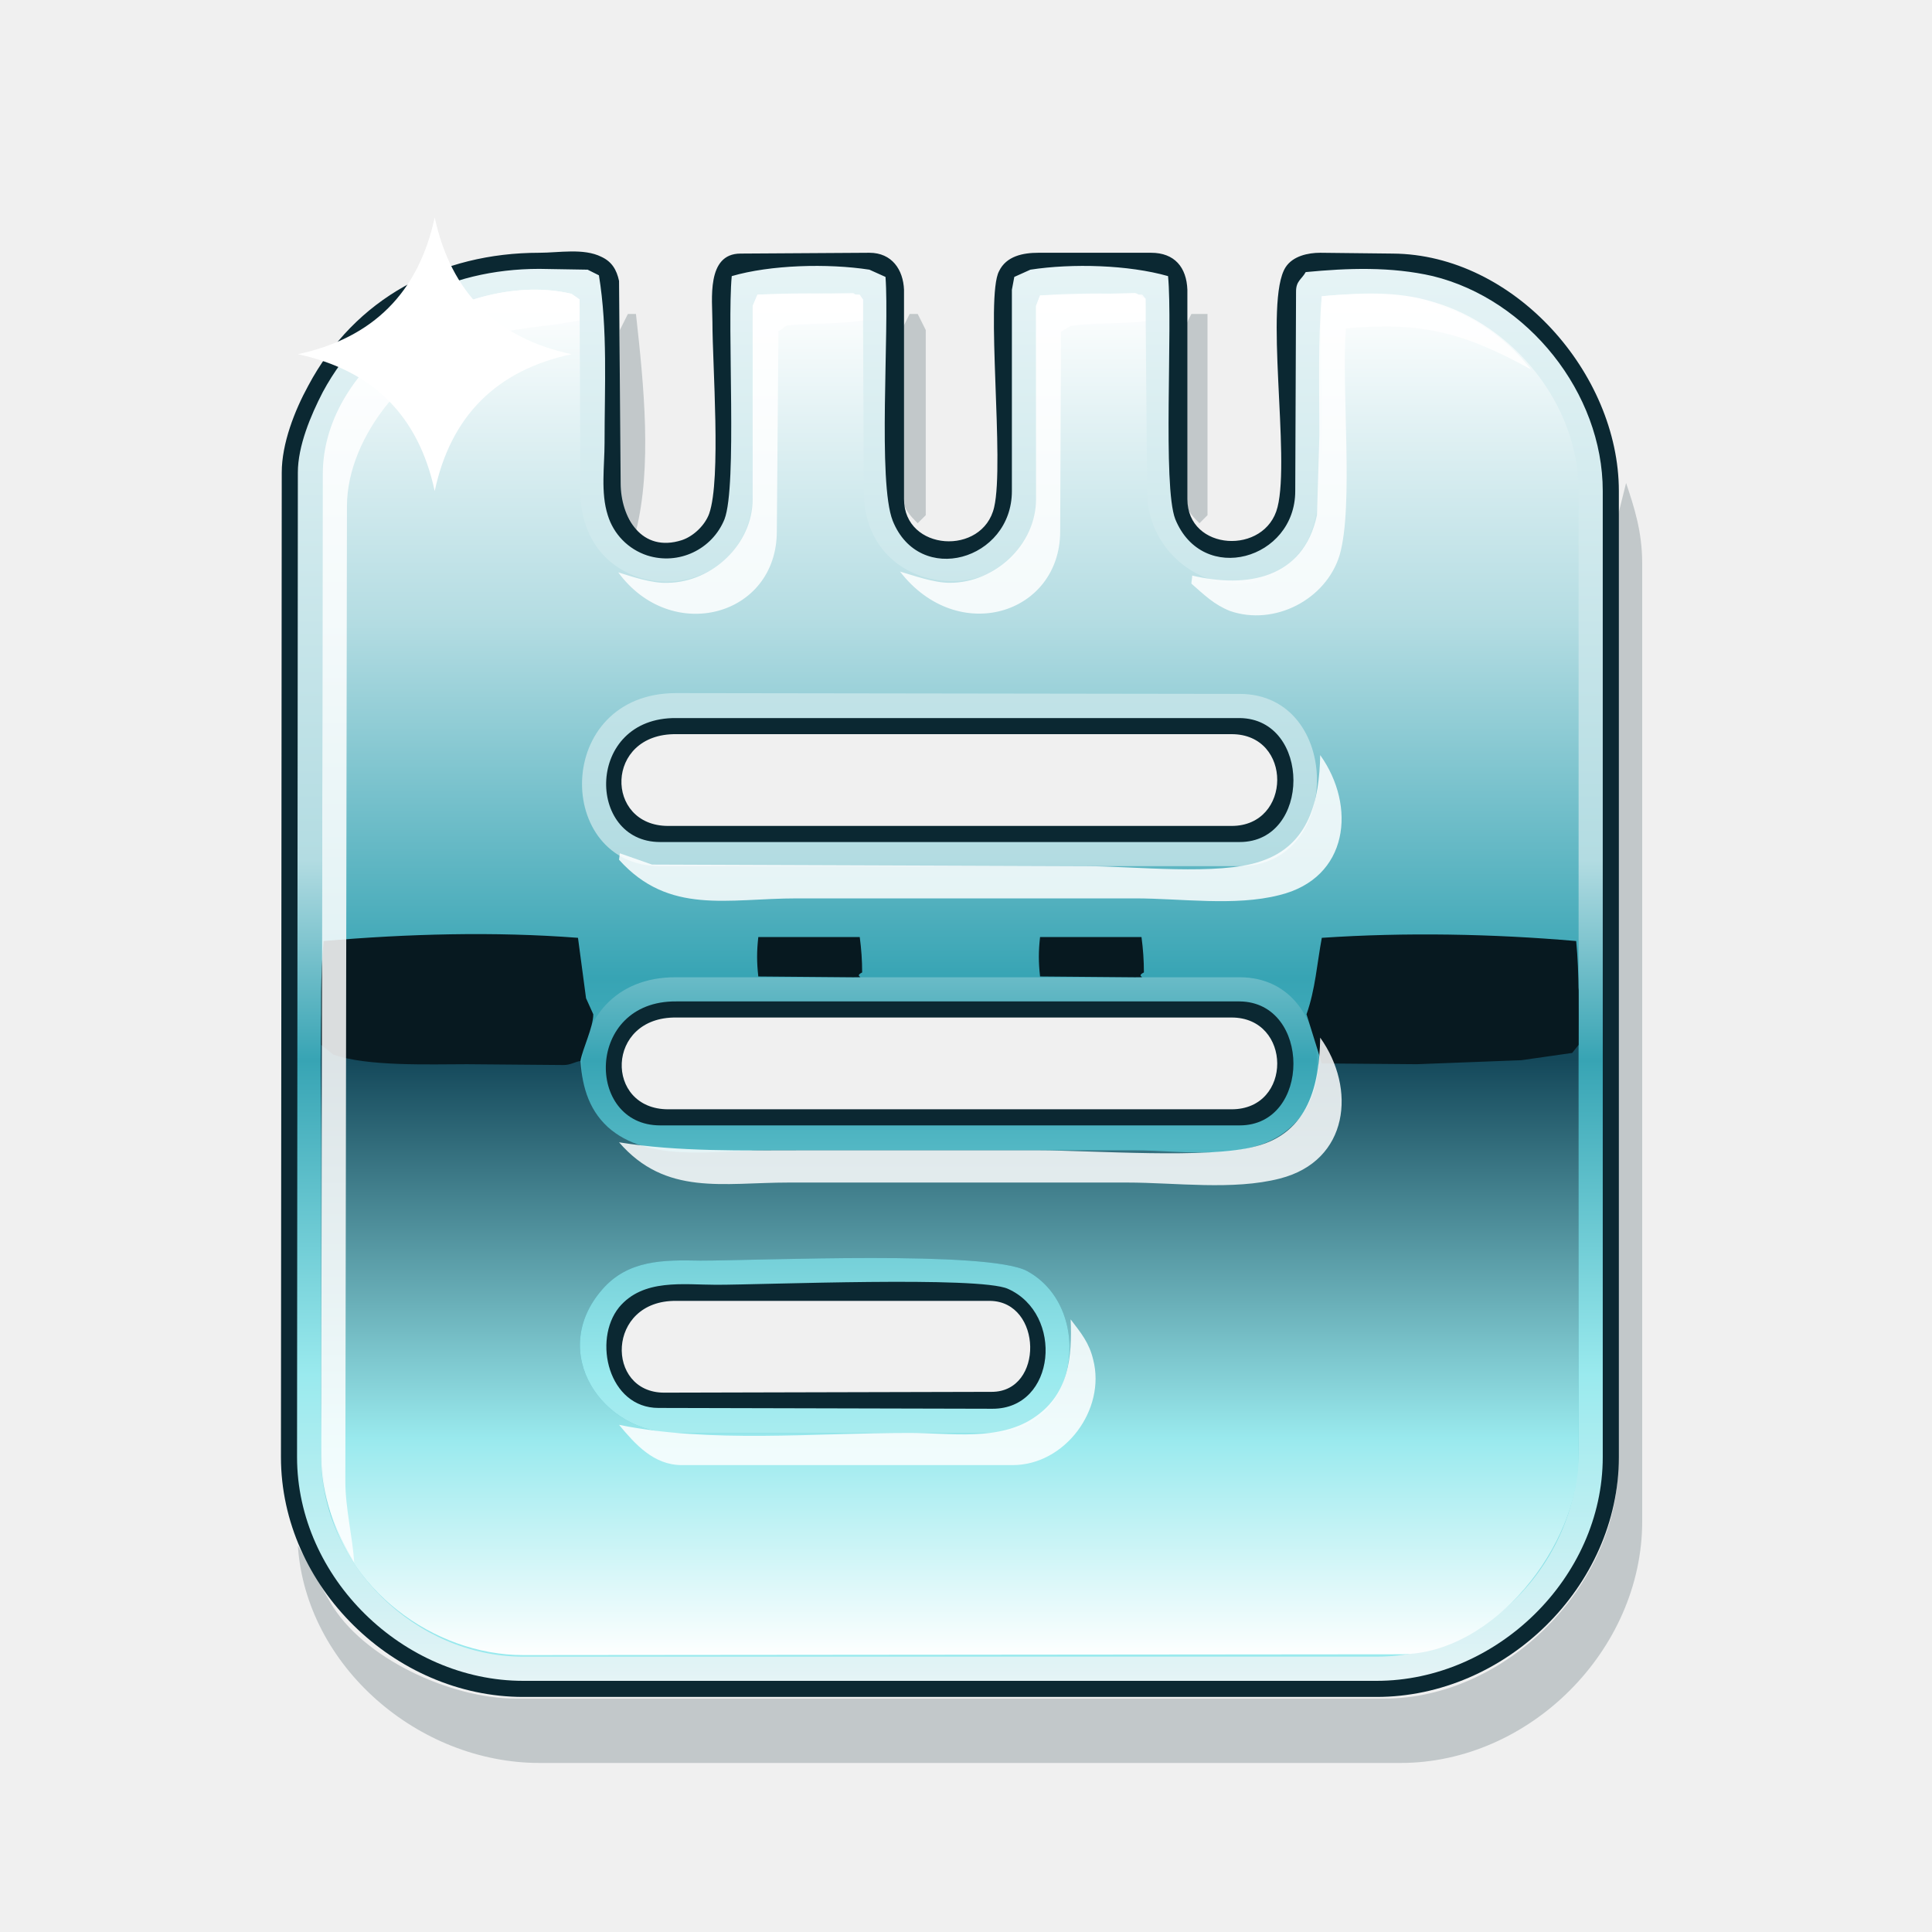
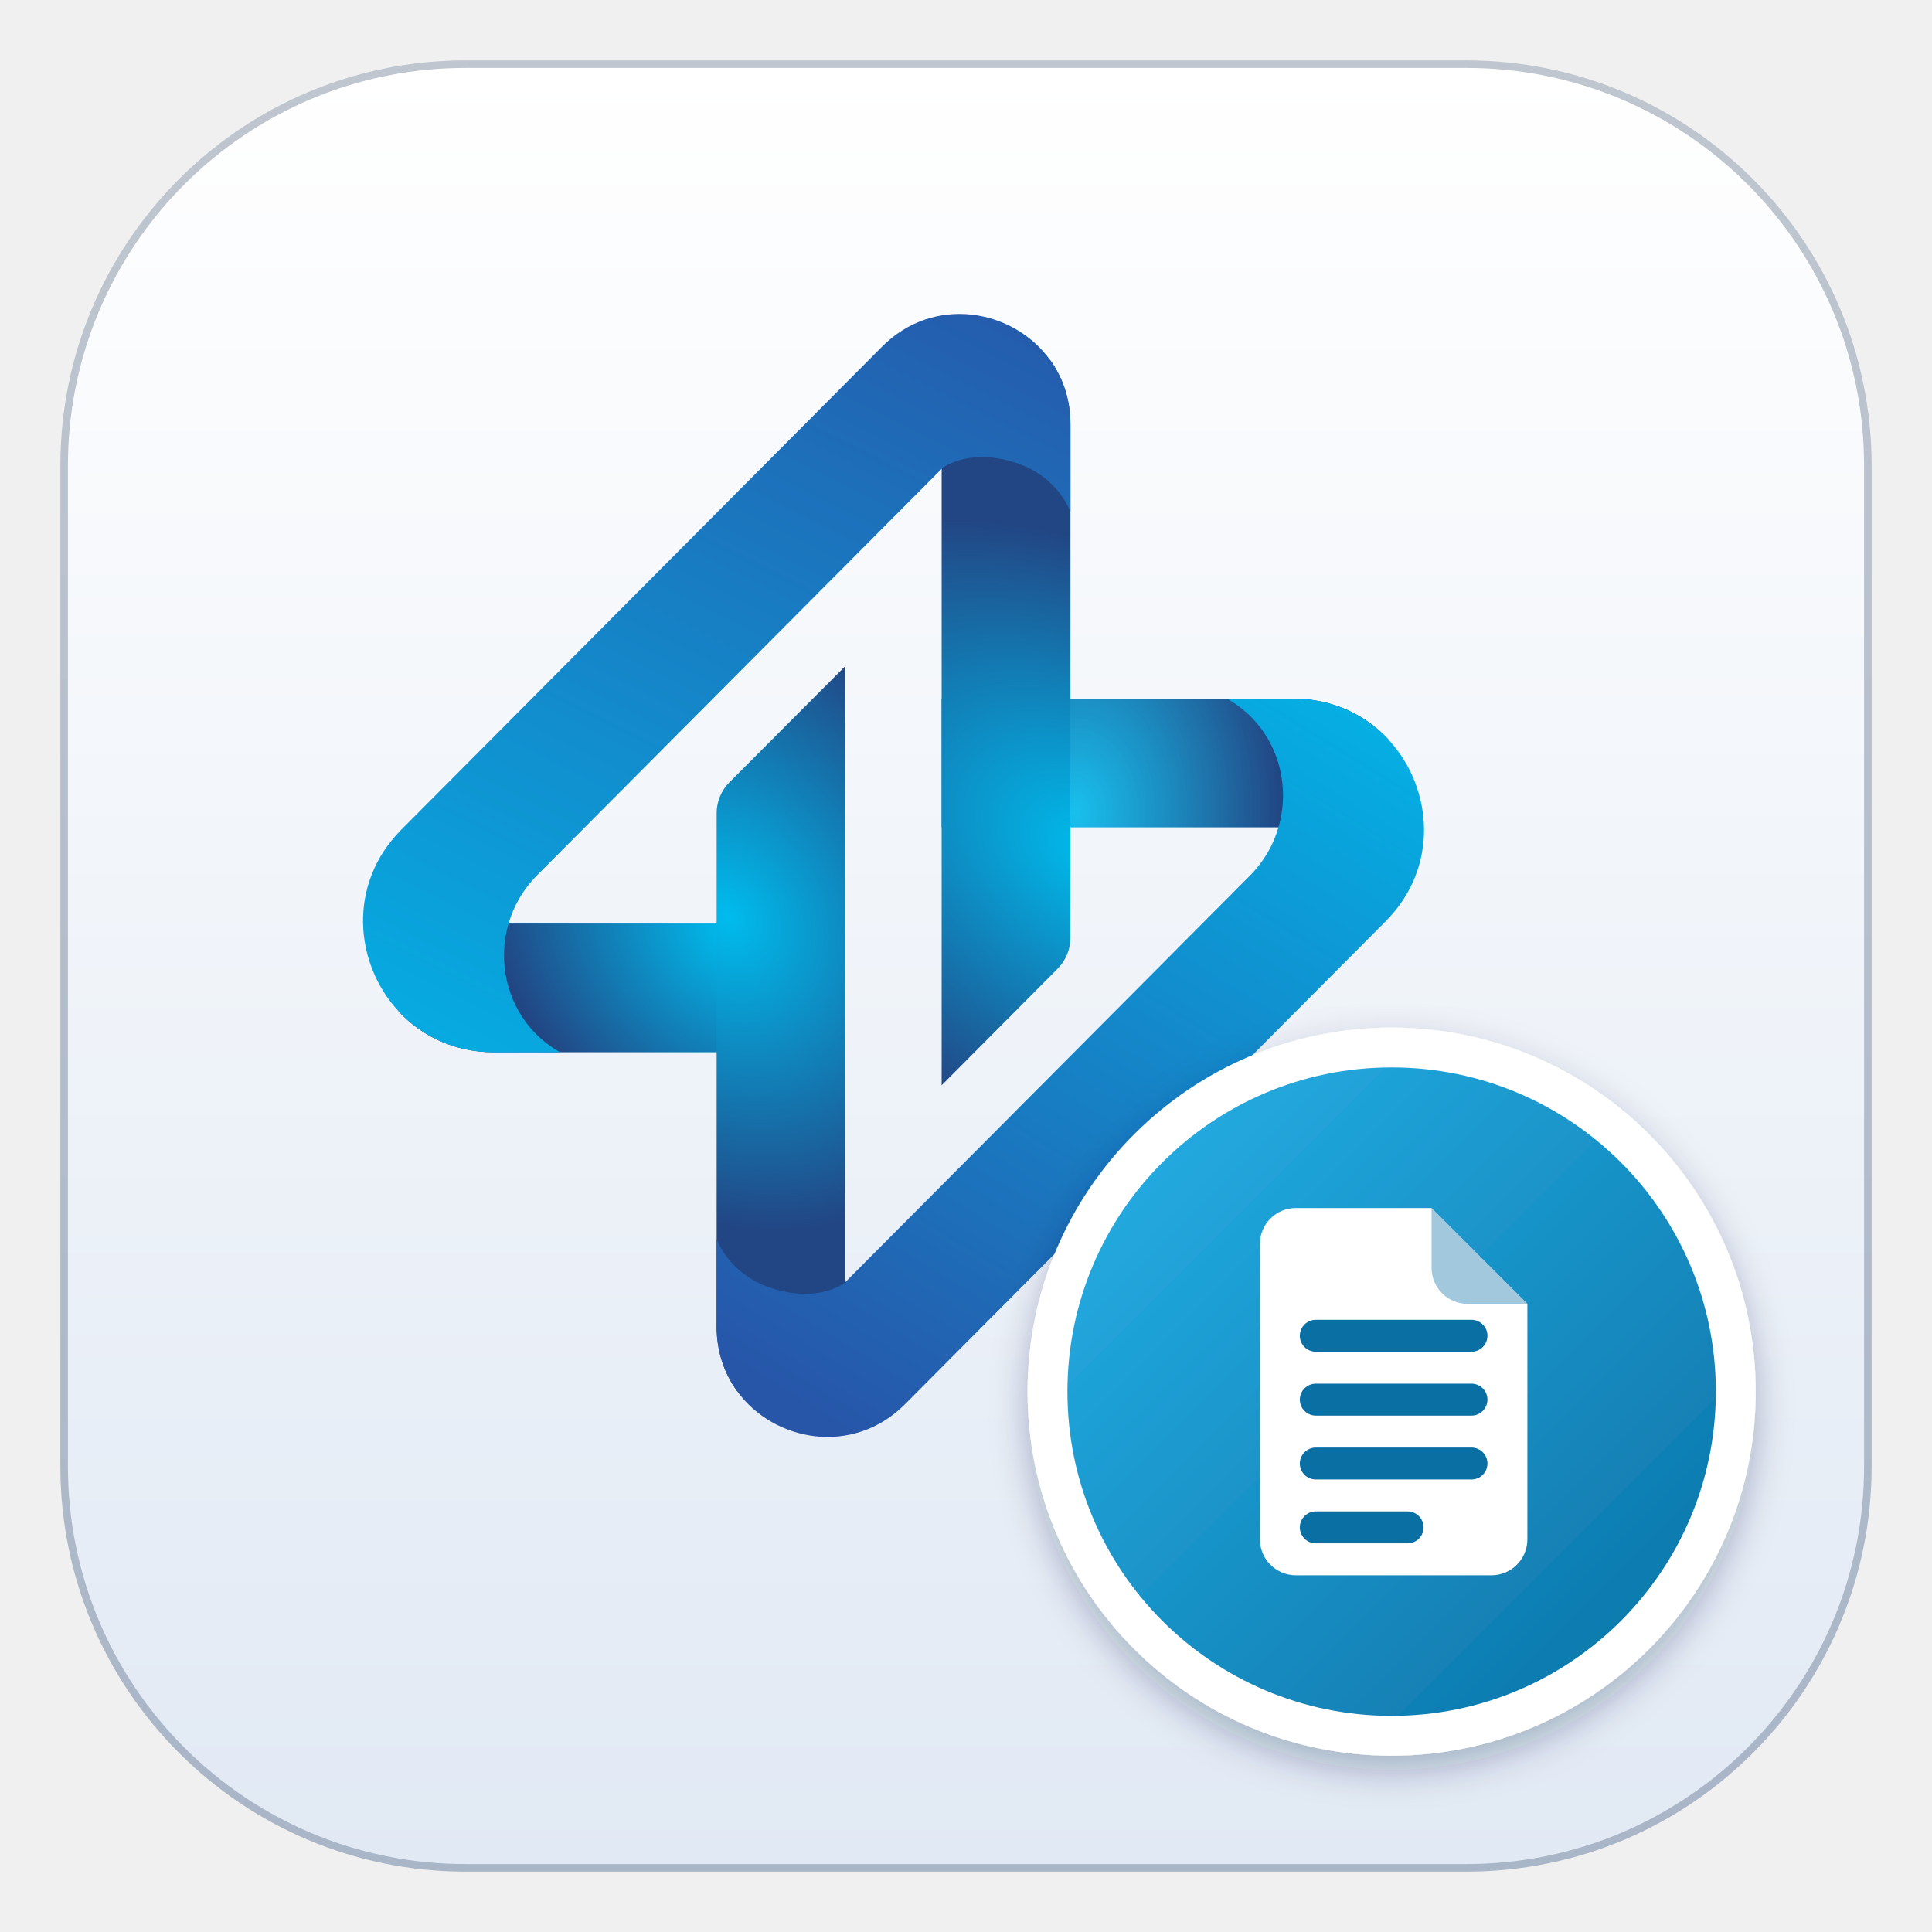
- <svg xmlns="http://www.w3.org/2000/svg" viewBox="0 0 512 512">
-   <g transform="scale(21.33333)">
-     <g fill="none">
-       <defs>
-         <linearGradient id="SVGQRBhgb6D" x1="0" x2="0" y1="3.2" y2="21" gradientUnits="userSpaceOnUse">
-           <stop offset="0" stop-color="#E7F4F6" />
-           <stop offset=".42" stop-color="#B3DCE2" />
-           <stop offset=".56" stop-color="#37A4B4" />
-           <stop offset=".78" stop-color="#9AEAEE" />
-           <stop offset="1" stop-color="#E7F4F6" />
-         </linearGradient>
-         <linearGradient id="SVGWm9DWciU" x1="0" x2="0" y1="3.7" y2="20.6" gradientUnits="userSpaceOnUse">
-           <stop offset="0" stop-color="#fff" />
-           <stop offset=".24" stop-color="#B3DCE2" />
-           <stop offset=".5" stop-color="#37A4B4" />
-           <stop offset="1" stop-color="#9AEAEE" />
-         </linearGradient>
-         <linearGradient id="SVG8UhHkdzI" x1="0" x2="0" y1="3.7" y2="20.6" gradientUnits="userSpaceOnUse">
-           <stop offset=".56" stop-color="#14485A" />
-           <stop offset=".84" stop-color="#9AEAEE" />
-           <stop offset="1" stop-color="#fff" />
-         </linearGradient>
-       </defs>
-       <path fill="#0B2832" fill-opacity=".2" d="m7.8 3.9l-.1.2v2c0 .2.1.3.2.5c.2-.8.1-1.8 0-2.7zm3.5 0l-.1.2v2c0 .2.1.3.2.4l.1-.1V4.1l-.1-.2zm3.5 0l-.1.2v2c0 .2.1.3.2.4l.1-.1V3.9zM20.2 6l-.1.4v11.8c0 1.5-1.4 2.9-2.9 2.9H6.4c-.8 0-1.9-.5-2.3-1.2l-.4-.7c.1 1.5 1.5 2.7 3 2.7h10.7c1.6 0 3-1.4 3-3V7c0-.4-.1-.7-.2-1" />
-       <path fill="#0B2832" d="M3.5 5.87L3.49 18.1c0 1.61 1.41 2.98 3.01 2.98h10.6c1.6 0 3.01-1.37 3.01-2.98v-12c0-1.46-1.3-2.94-2.81-2.95l-.9-.01c-.15 0-.34.04-.43.18c-.27.42.06 2.35-.1 2.98c-.15.6-1.12.55-1.12-.1V3.6c-.01-.28-.16-.46-.45-.46h-1.4c-.19 0-.4.04-.49.23c-.17.32.07 2.37-.06 2.93c-.14.61-1.12.55-1.12-.1V3.6c-.01-.25-.15-.46-.43-.46l-1.6.01c-.43 0-.35.58-.35.85c0 .53.11 1.95-.04 2.38c-.05.14-.19.28-.34.33c-.5.16-.76-.28-.76-.71l-.02-2.51c-.03-.14-.09-.24-.22-.3c-.22-.11-.53-.05-.77-.05c-1.22 0-2.29.56-2.87 1.65c-.17.31-.33.72-.33 1.08m4.9 3.25h6.9c.76 0 .75 1.14 0 1.14h-7c-.79 0-.79-1.15.1-1.14m0 3.52h6.9c.75 0 .76 1.14 0 1.14h-7c-.79 0-.78-1.15.1-1.14m0 3.52h3.9c.65.01.67 1.13.02 1.13l-4.07.01c-.73 0-.72-1.15.15-1.14" />
-       <path fill="url(#SVGQRBhgb6D)" d="M3.7 5.87L3.69 18.1c0 1.5 1.32 2.78 2.81 2.78h10.6c1.49 0 2.81-1.28 2.81-2.78v-12c0-1.22-.93-2.38-2.11-2.67c-.52-.12-1.06-.1-1.58-.05c-.05.09-.12.11-.12.24l-.01 2.48c0 .85-1.15 1.18-1.49.35c-.16-.41-.03-2.39-.09-3.02c-.49-.14-1.19-.16-1.71-.08l-.2.09l-.03.16v2.5c0 .86-1.15 1.19-1.48.37c-.19-.48-.04-2.36-.09-3.03l-.2-.09c-.52-.08-1.23-.06-1.71.08c-.06.63.07 2.6-.09 3.02a.78.78 0 0 1-.96.45a.76.76 0 0 1-.49-.5c-.09-.28-.04-.61-.04-.9c0-.69.04-1.41-.07-2.08l-.14-.07l-.6-.01c-1.14 0-2.14.51-2.69 1.53c-.15.29-.31.67-.31 1m4.7 3.05h7c.89.01.89 1.54 0 1.54H8.2c-.92 0-.93-1.55.2-1.54m0 3.52h7c.89.01.89 1.54 0 1.54H8.2c-.93 0-.93-1.55.2-1.54m3.93 5.06l-4.15-.01c-.62 0-.82-.84-.49-1.25c.3-.36.8-.28 1.21-.28c.59 0 3.26-.11 3.62.05c.7.31.6 1.49-.19 1.49" />
-       <path fill="url(#SVGWm9DWciU)" d="M4.01 5.89L3.99 18.1c0 1.34 1.18 2.48 2.51 2.48h10.6c1.4 0 2.51-1.2 2.51-2.58V6.1c0-1.07-.8-2.06-1.81-2.35c-.45-.14-.92-.11-1.38-.07c-.06.73.14 2.55-.21 3.09c-.61.94-1.96.39-1.96-.67l-.02-2.39c-.05-.01-.08-.06-.13-.07l-1.18.03l-.05.13v2.4c0 1.37-2.14 1.38-2.14-.1l-.01-2.38l-.04-.06c-.42-.02-.84-.02-1.27 0l-.06.14v2.3c0 1.5-2.14 1.5-2.14 0L7.2 3.72l-.1-.07c-1.31-.31-3.09.82-3.09 2.24M8.4 8.61l7 .01c1.28 0 1.28 2.14 0 2.14H8.2c-1.32 0-1.33-2.15.2-2.15m0 3.53h7c1.28 0 1.28 2.14 0 2.14H8.2c-1.32 0-1.33-2.15.2-2.14m3.93 5.66H8.4c-.92.01-1.6-1-.92-1.78c.32-.37.76-.37 1.22-.36c.73 0 3.58-.13 4.06.13c.86.47.63 2.01-.43 2.01" />
-       <path fill="url(#SVG8UhHkdzI)" d="M4.02 12.17c-.06.69-.03 1.42-.03 2.13v2.6c0 .57-.04 1.14.07 1.7c.21 1.13 1.32 1.96 2.44 1.96l10.9-.01c1.16 0 2.21-1.36 2.21-2.45v-5.8l-.03-.13c-1.02-.1-2.13-.08-3.16-.02c-.1.64.15 1.43-.43 1.89c-.49.4-1.3.25-1.89.25H9.5c-.61 0-1.45.16-1.95-.29c-.51-.47-.28-1.24-.37-1.85c-1.02-.07-2.14-.09-3.16.02m8.31 5.63H8.4c-.92.01-1.6-1-.92-1.78c.32-.37.76-.37 1.22-.36c.73 0 3.58-.13 4.06.13c.86.47.63 2.01-.43 2.01" />
-       <path fill="#071920" d="M4.02 11.69c-.04.41-.03.86-.03 1.29l.15.12c.42.15 1.2.12 1.66.12l1.2.01c.09 0 .14-.04.21-.05c.03-.16.16-.42.16-.58l-.09-.2l-.1-.75c-1.04-.08-2.12-.05-3.16.04m5.4-.05c-.02.18-.02.31 0 .49l1.18.01c.19 0-.01 0 .11-.06c0-.15-.01-.29-.03-.44zm3.5 0c-.02.18-.02.31 0 .49l1.18.01c.19 0-.01 0 .11-.06c0-.15-.01-.29-.03-.44zm3.5.01c-.06.32-.08.64-.19.95l.19.61l1.18.01l1.3-.05l.63-.09l.08-.1c0-.43.01-.88-.03-1.29c-1.04-.09-2.12-.11-3.16-.04" />
-       <path fill="#fff" fill-opacity=".85" d="M4.01 5.89L3.99 18.1c0 .48.17.91.41 1.31c-.02-.32-.11-.67-.11-1.01l.02-12.11c0-.89.81-1.82 1.64-2.09c.41-.13.86-.14 1.25-.22v-.26l-.1-.07c-1.31-.31-3.09.82-3.09 2.24m5.4-2.23l-.06.14v2.4c0 .56-.5 1.03-1.05 1.04c-.2.01-.46-.08-.62-.13c.66.9 1.97.55 1.97-.51l.02-2.49c.05-.01.08-.07.13-.07c.31-.03.63-.01.92-.06v-.26l-.12-.08zm3.51.01l-.05.13v2.4c0 .57-.51 1.04-1.07 1.04c-.2 0-.45-.09-.62-.14c.72.93 1.99.53 1.99-.5l.01-2.48l.12-.07c.31-.05.64-.02.93-.06v-.28l-.04-.05c-.43-.02-.85-.02-1.27.01m3.5.01c-.05.56-.03 1.15-.03 1.72l-.03 1c-.17.79-.87.91-1.55.75c0 .03-.01.07-.01.1c.16.14.28.26.48.34c.55.19 1.19-.14 1.36-.69c.18-.61.02-2.09.08-2.82c.97-.09 1.5.07 2.3.51c-.66-.83-1.58-1.01-2.6-.91m-.02 5.7c-.01.55-.13 1.12-.74 1.32c-.52.18-1.58.06-2.16.06l-5.4-.02l-.4-.14l-.01.08c.62.69 1.35.48 2.21.48h4.2c.57 0 1.24.1 1.79-.04c.87-.21.96-1.11.51-1.74m0 3.51c-.01.58-.14 1.18-.8 1.35c-.59.16-2.02.05-2.7.05H10c-.77 0-1.58.02-2.31-.1c.58.67 1.29.5 2.11.5H14c.6 0 1.32.1 1.9-.05c.86-.22.95-1.12.5-1.75m-3.1 3.5c.02.46-.02.92-.44 1.21c-.44.31-1.06.2-1.56.2c-1.18 0-2.48.13-3.61-.1c.2.24.43.5.78.5h4.11c.65 0 1.16-.69 1-1.31c-.05-.21-.15-.33-.28-.5" />
-       <path fill="#fff" d="M5.4 2.7q.3 1.4 1.7 1.7q-1.4.3-1.7 1.7q-.3-1.4-1.7-1.7q1.4-.3 1.7-1.7" />
+ <svg xmlns="http://www.w3.org/2000/svg" width="1024" height="1024" viewBox="0 0 1024 1024">
+   <defs>
+     <linearGradient id="tile" x1="0" y1="0" x2="0" y2="1">
+       <stop offset="0" stop-color="#FFFFFF" />
+       <stop offset="1" stop-color="#E1E9F4" />
+     </linearGradient>
+     <linearGradient id="prod" x1="0" y1="0" x2="1" y2="1">
+       <stop offset="0" stop-color="#27B4EA" />
+       <stop offset="1" stop-color="#0A6FA3" />
+     </linearGradient>
+     <filter id="drop" x="-10%" y="-10%" width="120%" height="130%">
+       <feDropShadow dx="0" dy="11.52" stdDeviation="13.44" flood-color="#0B2347" flood-opacity=".30" />
+     </filter>
+     <filter id="badge" x="-20%" y="-20%" width="140%" height="150%">
+       <feDropShadow dx="0" dy="7.68" stdDeviation="9.60" flood-color="#0B2347" flood-opacity=".28" />
+     </filter>
+   </defs>
+   <rect x="32.0" y="32.0" width="960.0" height="960.0" rx="214.75" fill="url(#tile)" />
+   <rect x="34.0" y="34.0" width="956.0" height="956.0" rx="212.75" fill="none" stroke="#0B2347" stroke-opacity="0.26" stroke-width="4" />
+   <svg x="192.40" y="166.40" width="562.39" height="595.20" viewBox="0 0 960 1016">
+     <g clip-path="url(#clip0_926_87)">
+       <path d="M927.934 385.205L848.586 464.521H523.522V348.039H841.63C877.481 348.039 907.246 362.813 927.934 385.205Z" fill="url(#paint0_radial_926_87)" />
+       <path d="M436.478 551.505V667.986H118.37C82.519 667.986 52.754 653.212 32.066 630.821L111.414 551.505H436.478Z" fill="url(#paint1_radial_926_87)" />
+       <path d="M640.051 99.892V564.285C640.051 574.791 635.883 584.862 628.493 592.326L523.522 697.867V139.589L621.589 41.562C633.045 57.41 640.051 77.194 640.051 99.892Z" fill="url(#paint2_radial_926_87)" />
+       <path d="M640.051 99.893V178.953C630.973 157.124 612.281 141.455 589.752 134.374C567.786 127.447 544.619 126.962 525.006 138.669L523.522 140.151L157.545 507.821C144.913 520.499 136.321 535.606 131.718 551.505C119.521 593.272 134.505 640.79 174.448 665.686C175.726 666.479 177.005 667.245 178.309 667.987H118.395C82.544 667.987 52.779 653.212 32.092 630.821C-7.953 587.52 -14.192 515.694 34.649 466.617L469.618 29.574C516.362 -17.381 588.039 -4.729 621.589 41.562C633.045 57.41 640.051 77.194 640.051 99.893Z" fill="url(#paint3_linear_926_87)" />
+       <path d="M436.478 318.465V876.437L338.411 974.463C326.955 958.615 319.949 938.831 319.949 916.133V451.766C319.949 441.235 324.117 431.138 331.558 423.7L436.478 318.49V318.465Z" fill="url(#paint4_radial_926_87)" />
+       <path d="M319.949 916.108V837.047C329.027 858.876 347.719 874.545 370.248 881.626C392.213 888.553 415.381 889.038 434.994 877.331L436.478 875.849L802.429 508.205C815.061 495.526 823.653 480.42 828.256 464.521C840.454 422.754 825.469 375.236 785.527 350.34C784.248 349.547 782.969 348.78 781.665 348.039H841.579C877.43 348.039 907.195 362.813 927.882 385.205C967.927 428.505 974.166 500.332 925.325 549.409L490.331 986.452C443.586 1033.41 371.91 1020.75 338.36 974.463C326.904 958.616 319.898 938.831 319.898 916.133L319.949 916.108Z" fill="url(#paint5_linear_926_87)" />
    </g>
+     <defs>
+       <radialGradient id="paint0_radial_926_87" cx="0" cy="0" r="1" gradientTransform="matrix(186.667 11.8369 -15.4177 242.522 642.963 451.775)" gradientUnits="userSpaceOnUse">
+         <stop stop-color="#00BBEC" stop-opacity="0.9" />
+         <stop offset="1" stop-color="#224684" />
+       </radialGradient>
+       <radialGradient id="paint1_radial_926_87" cx="0" cy="0" r="1" gradientTransform="matrix(-138.272 133.165 -172.68 -178.85 330.864 559.293)" gradientUnits="userSpaceOnUse">
+         <stop offset="0.007" stop-color="#00BBEC" />
+         <stop offset="1" stop-color="#224684" />
+       </radialGradient>
+       <radialGradient id="paint2_radial_926_87" cx="0" cy="0" r="1" gradientTransform="matrix(-142.222 211.091 -318.286 -213.904 660.741 487.286)" gradientUnits="userSpaceOnUse">
+         <stop offset="0.007" stop-color="#00BBEC" />
+         <stop offset="1" stop-color="#224684" />
+       </radialGradient>
+       <linearGradient id="paint3_linear_926_87" x1="-25.679" y1="807.868" x2="449.09" y2="-134.077" gradientUnits="userSpaceOnUse">
+         <stop offset="0.007" stop-color="#00BBEC" />
+         <stop offset="1" stop-color="#2756A9" />
+       </linearGradient>
+       <radialGradient id="paint4_radial_926_87" cx="0" cy="0" r="1" gradientTransform="matrix(146.173 255.48 -210.092 119.901 330.864 546.47)" gradientUnits="userSpaceOnUse">
+         <stop offset="0.007" stop-color="#00BBEC" />
+         <stop offset="1" stop-color="#224684" />
+       </radialGradient>
+       <linearGradient id="paint5_linear_926_87" x1="1086.42" y1="335.379" x2="606.253" y2="1115.56" gradientUnits="userSpaceOnUse">
+         <stop offset="0.007" stop-color="#00BBEC" />
+         <stop offset="1" stop-color="#2756A9" />
+       </linearGradient>
+       <clipPath id="clip0_926_87">
+         <rect width="960" height="1016" fill="white" />
+       </clipPath>
+     </defs>
+   </svg>
+   <circle cx="737.60" cy="737.60" r="182.40" fill="url(#prod)" stroke="#FFFFFF" stroke-width="21.12" filter="url(#badge)" />
+   <g transform="translate(631.81,631.81) scale(2.1158)">
+     <path d="M26,4 H60 L84,28 V87 a9,9 0 0 1 -9,9 H26 a9,9 0 0 1 -9,-9 V13 a9,9 0 0 1 9,-9 Z" fill="#FFFFFF" />
+     <path d="M60,4 V19 a9,9 0 0 0 9,9 H84 Z" fill="#0A6FA3" fill-opacity=".38" />
+     <path d="M31,36 H70" stroke="#0A6FA3" stroke-width="8" stroke-linecap="round" />
+     <path d="M31,52 H70" stroke="#0A6FA3" stroke-width="8" stroke-linecap="round" />
+     <path d="M31,68 H70" stroke="#0A6FA3" stroke-width="8" stroke-linecap="round" />
+     <path d="M31,84 H54" stroke="#0A6FA3" stroke-width="8" stroke-linecap="round" />
  </g>
</svg>
